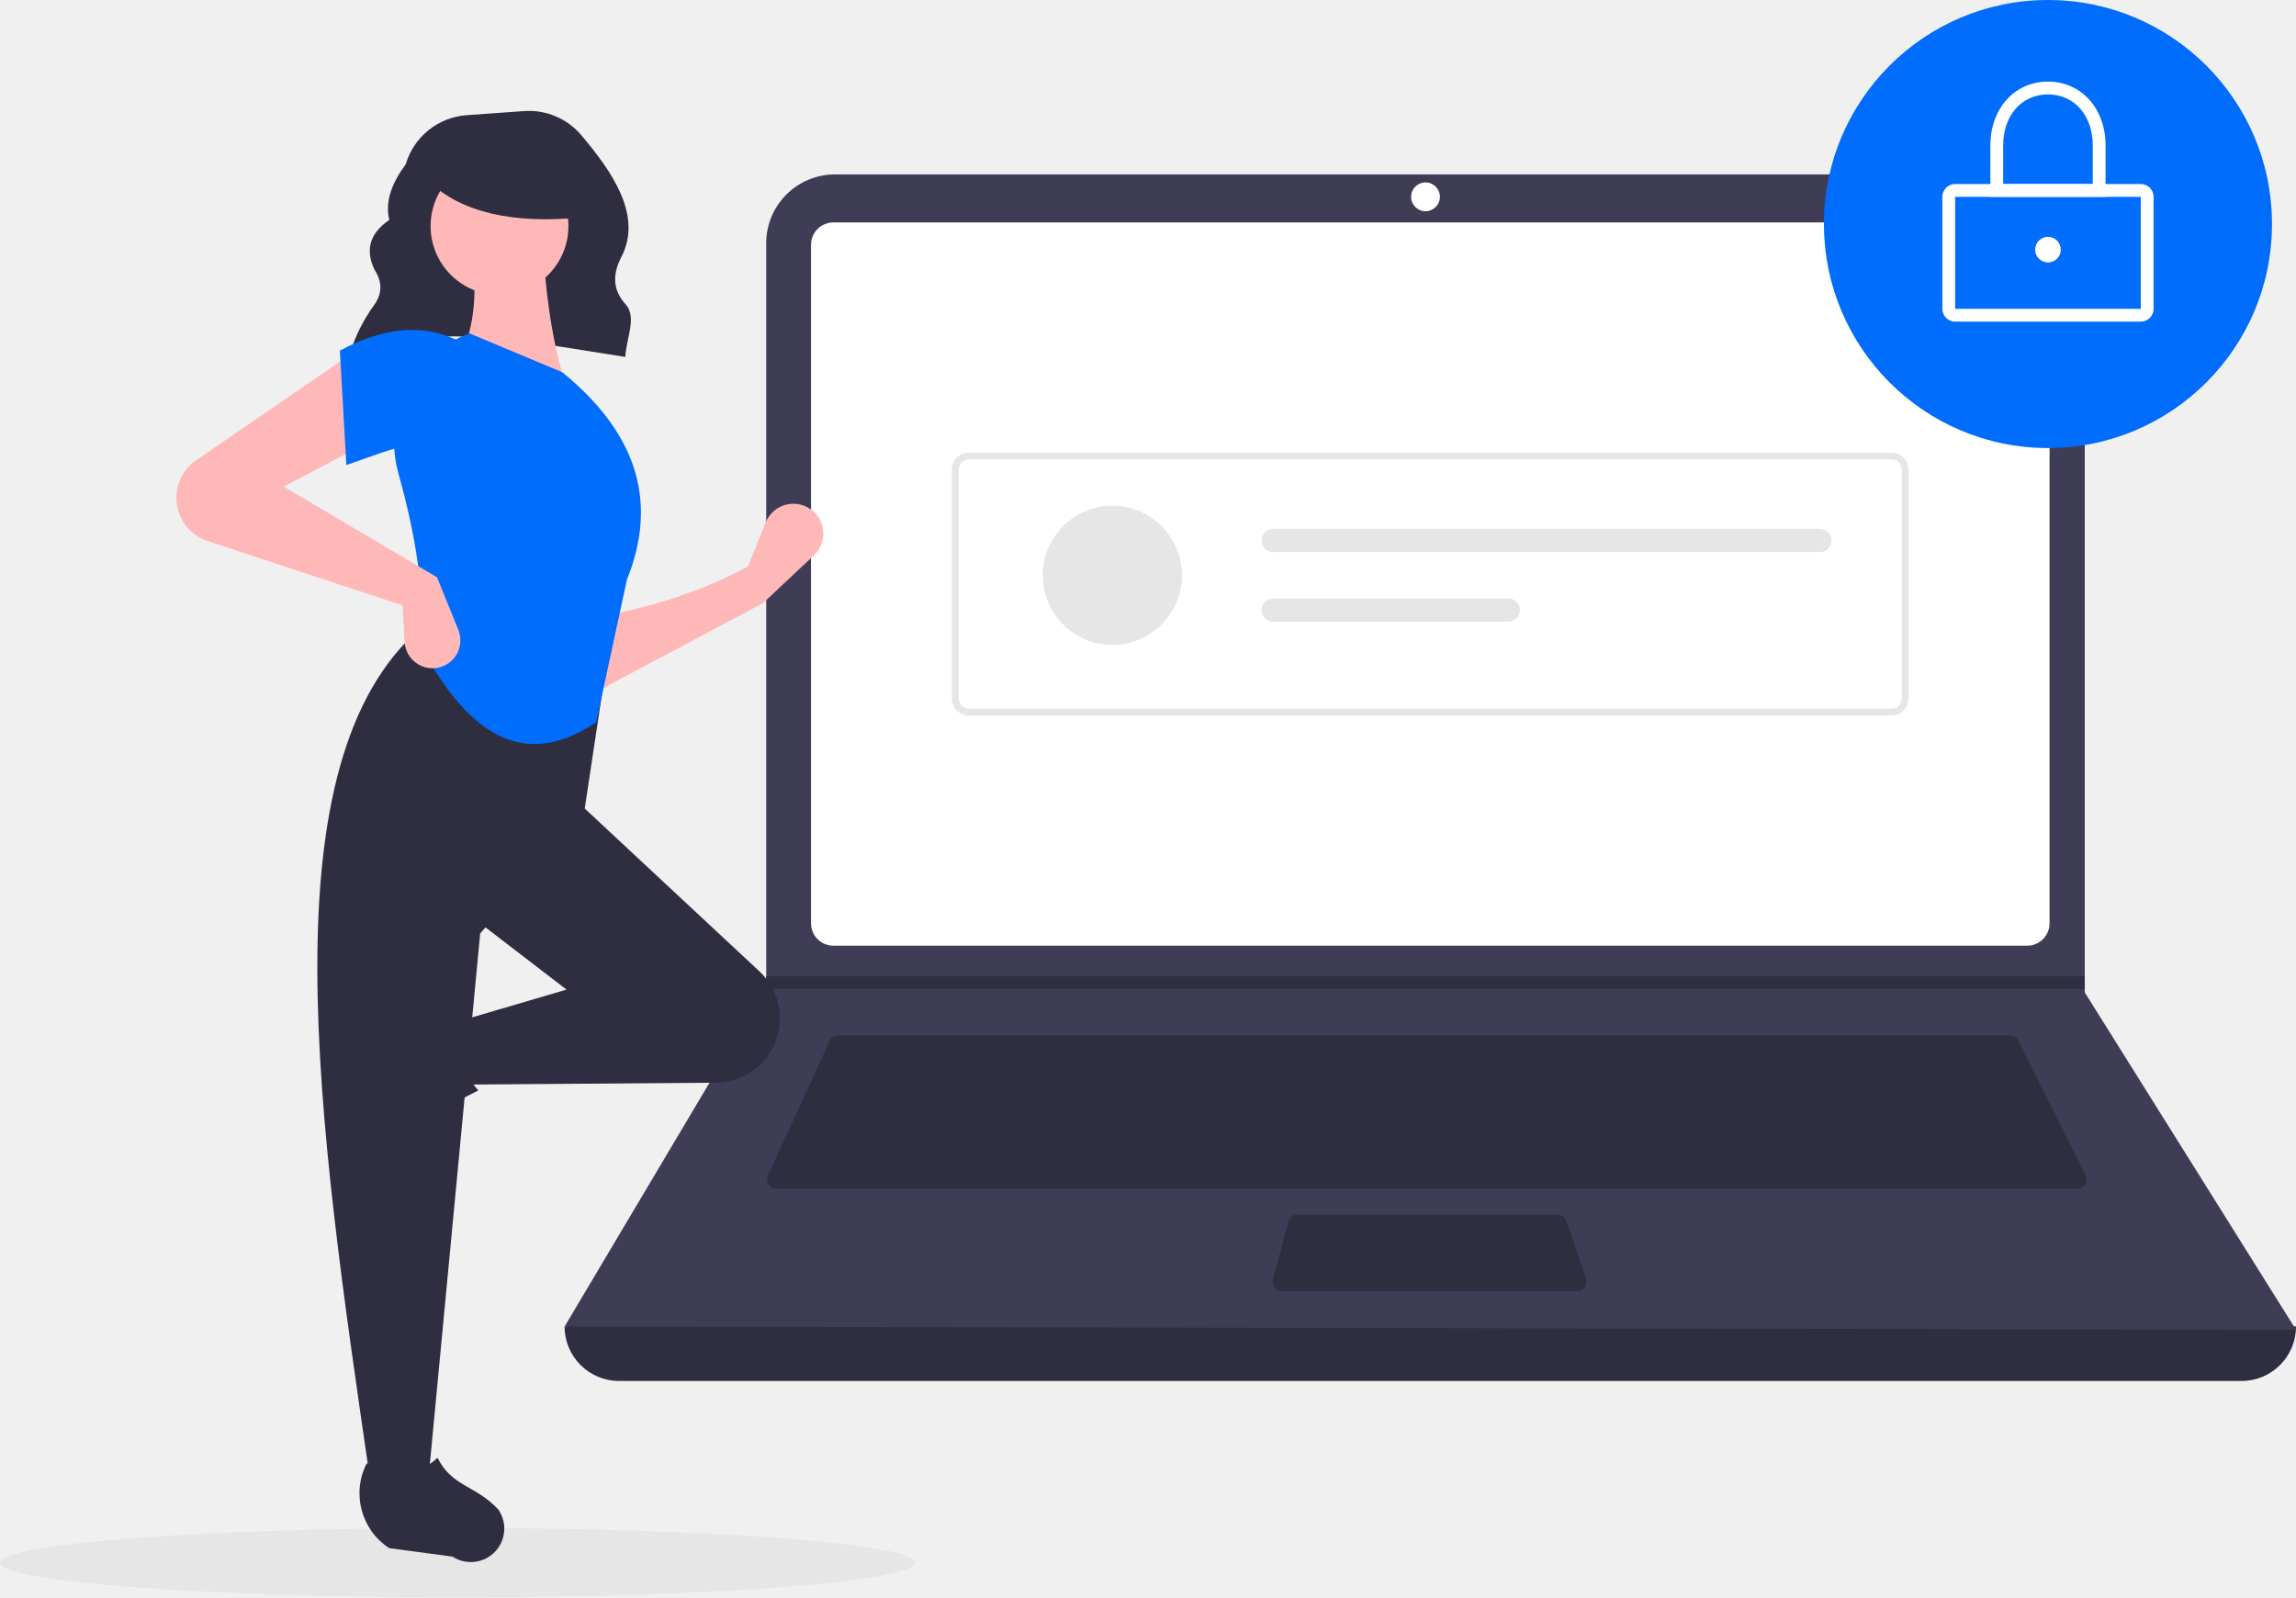
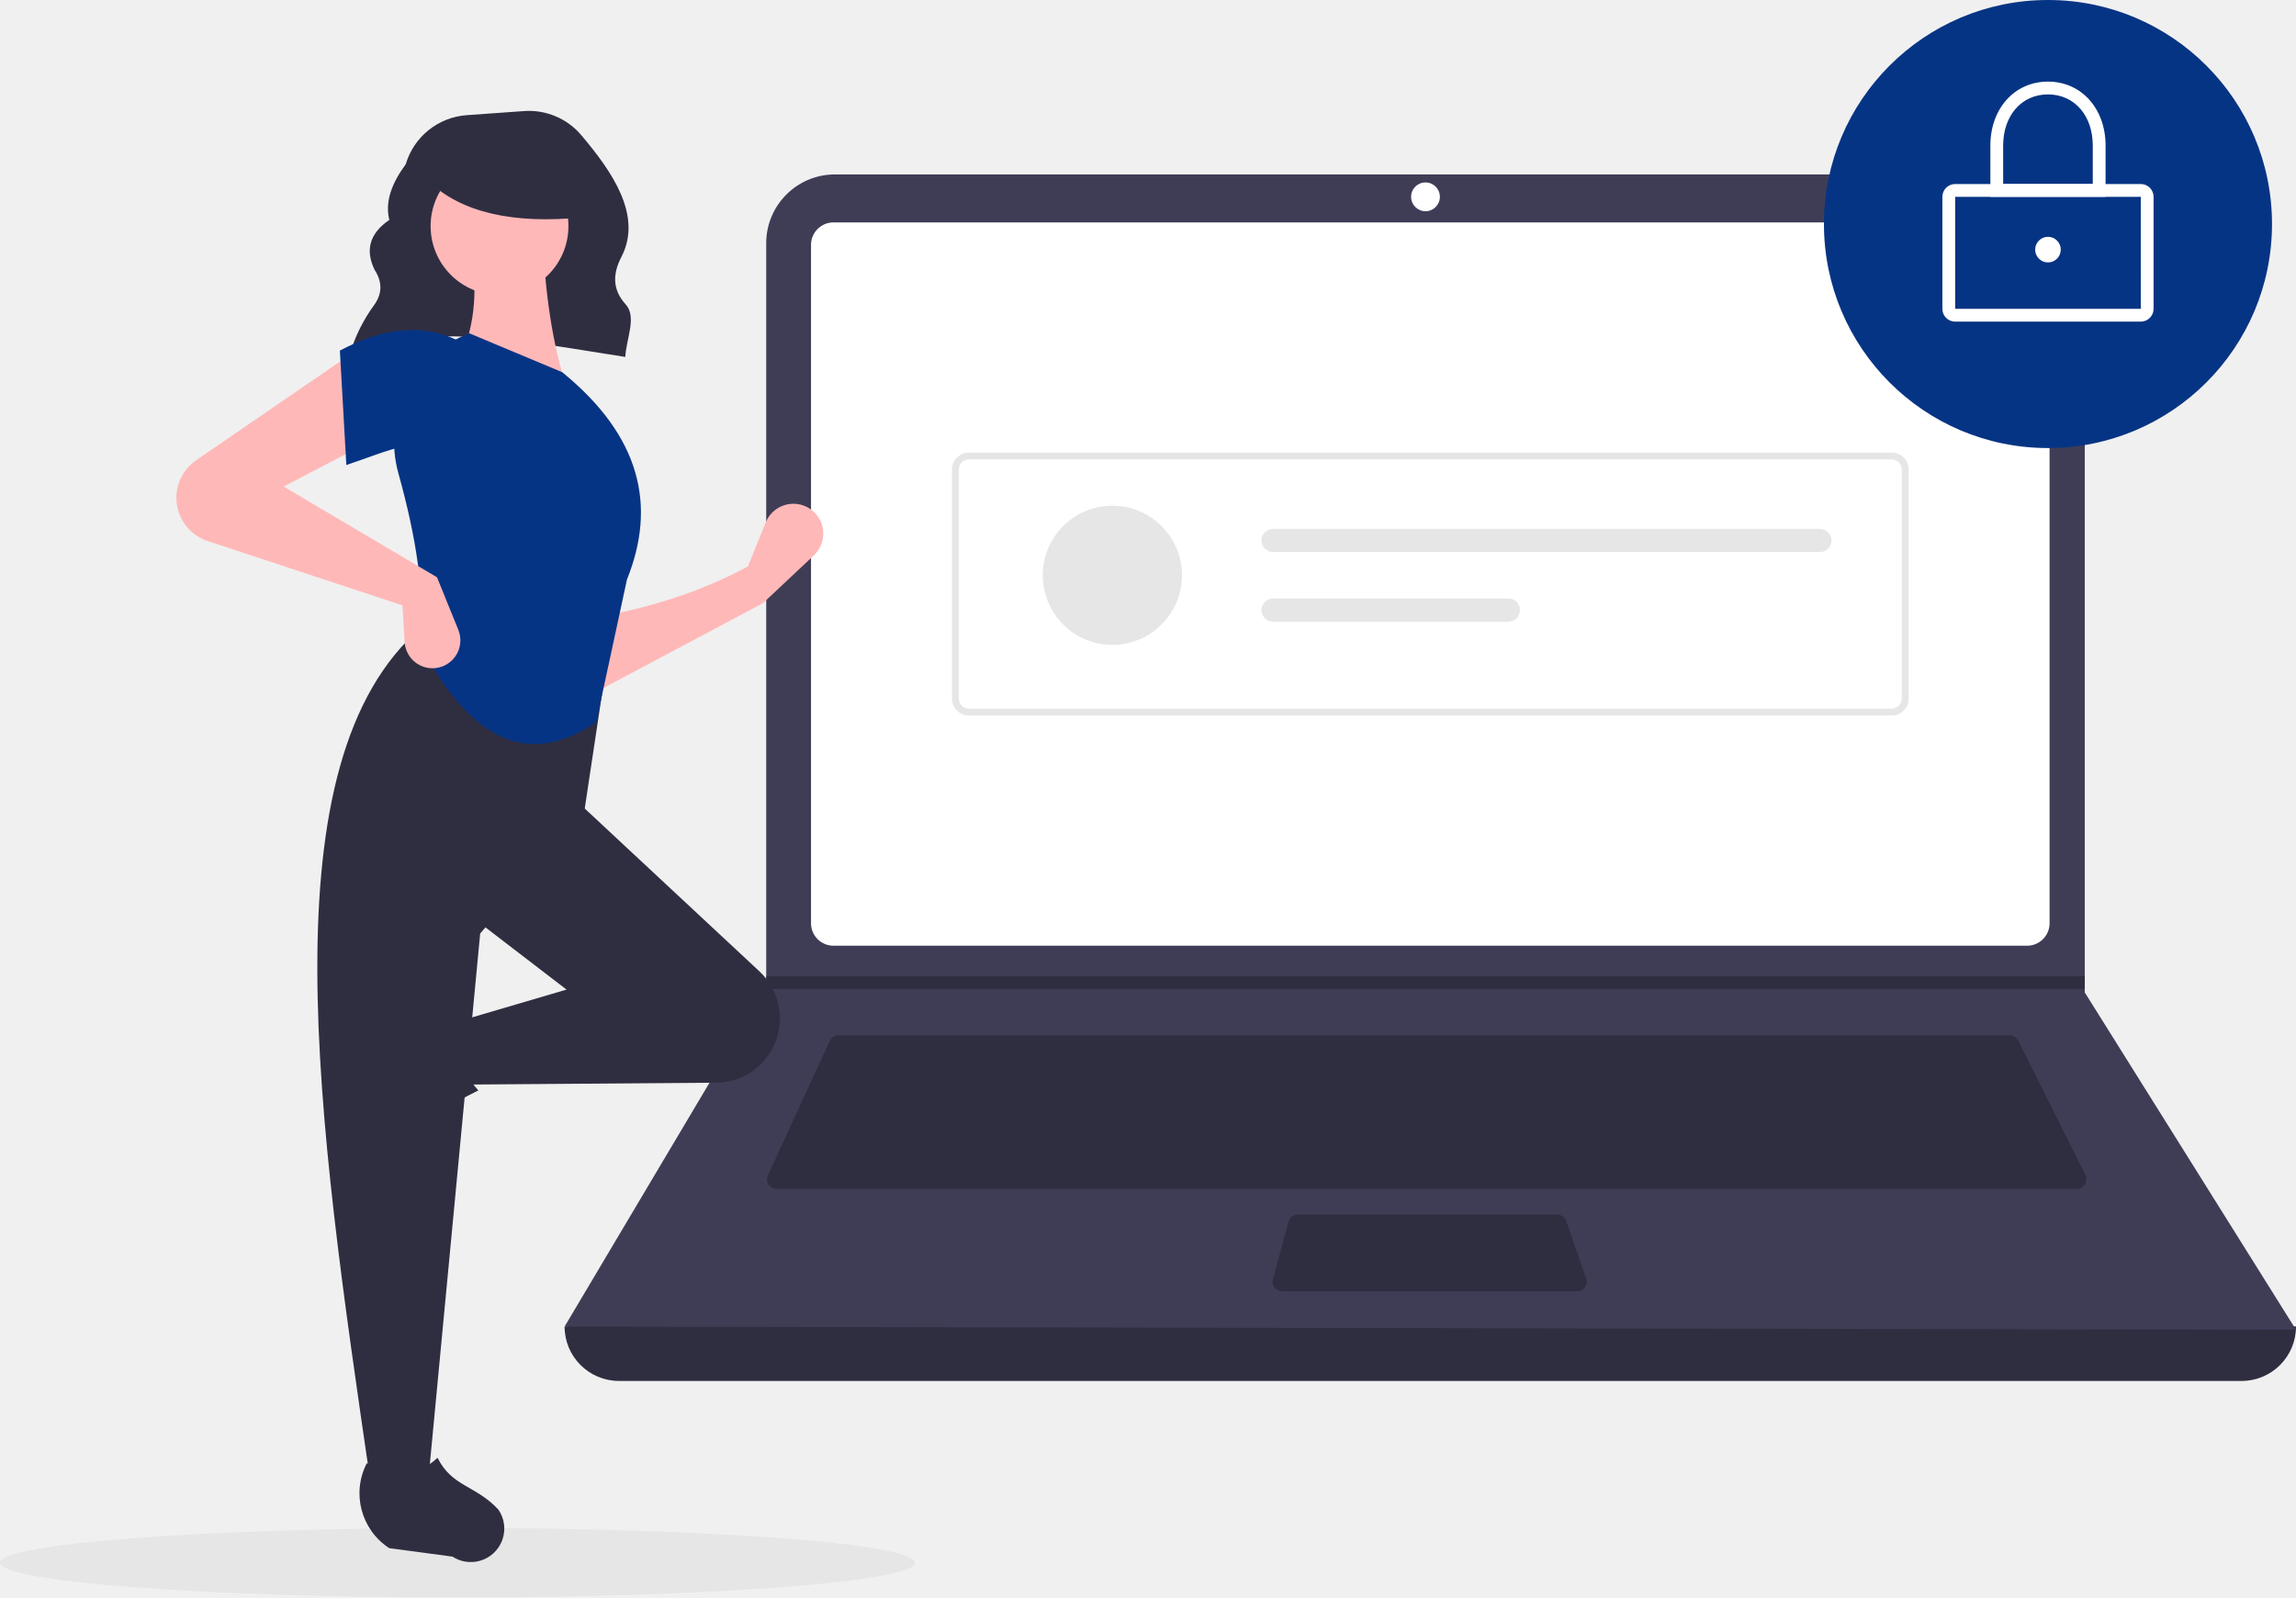
<svg xmlns="http://www.w3.org/2000/svg" data-name="Layer 1" width="793" height="551.732" viewBox="0 0 793 551.732">
  <ellipse cx="158" cy="539.732" rx="158" ry="12" fill="#e6e6e6" />
  <path d="M324.272,296.554c27.497-11.695,61.744-4.285,95.191.858.311-6.228,4.084-13.808.132-18.153-4.801-5.279-4.359-10.825-1.47-16.404,7.388-14.265-3.197-29.444-13.884-42.065a23.669,23.669,0,0,0-19.755-8.292l-19.797,1.414A23.709,23.709,0,0,0,343.635,230.859v0c-4.727,6.429-7.257,12.841-5.664,19.219-7.081,4.839-8.27,10.68-5.089,17.264,2.698,4.146,2.669,8.182-.123,12.106a55.891,55.891,0,0,0-8.31,16.506Z" transform="translate(-203.5 -174.1342)" fill="#2f2e41" />
  <path d="M977.709,651.097H417.291A18.791,18.791,0,0,1,398.5,632.306h0q304.727-35.415,598,0h0A18.791,18.791,0,0,1,977.709,651.097Z" transform="translate(-203.5 -174.1342)" fill="#2f2e41" />
  <path d="M996.5,633.412l-598-1.105,69.306-116.616.332-.553V258.131a23.752,23.752,0,0,1,23.754-23.754H899.792a23.752,23.752,0,0,1,23.754,23.754V516.906Z" transform="translate(-203.5 -174.1342)" fill="#3f3d56" />
  <path d="M491.35,250.957a7.746,7.746,0,0,0-7.738,7.738V493.031a7.747,7.747,0,0,0,7.738,7.738H903.65a7.747,7.747,0,0,0,7.738-7.738V258.694a7.747,7.747,0,0,0-7.738-7.738Z" transform="translate(-203.5 -174.1342)" fill="#fff" />
  <path d="M493.078,531.718a3.325,3.325,0,0,0-3.013,1.93l-21.355,46.425a3.316,3.316,0,0,0,3.012,4.702H920.814a3.316,3.316,0,0,0,2.965-4.799L900.567,533.551a3.299,3.299,0,0,0-2.965-1.833Z" transform="translate(-203.5 -174.1342)" fill="#2f2e41" />
  <circle cx="492.342" cy="67.98" r="4.974" fill="#fff" />
  <path d="M651.7,593.619a3.321,3.321,0,0,0-3.202,2.454l-5.357,19.896a3.316,3.316,0,0,0,3.202,4.179h101.874a3.315,3.315,0,0,0,3.133-4.401l-6.887-19.896a3.318,3.318,0,0,0-3.134-2.231Z" transform="translate(-203.5 -174.1342)" fill="#2f2e41" />
  <polygon points="720.046 337.135 720.046 341.556 264.306 341.556 264.649 341.004 264.649 337.135 720.046 337.135" fill="#2f2e41" />
-   <circle cx="707.335" cy="77.375" r="77.375" fill="#016dfd" />
+   <circle cx="707.335" cy="77.375" r="77.375" fill="#063484" />
  <path d="M942.89,285.223H878.779a4.426,4.426,0,0,1-4.421-4.421V242.114a4.426,4.426,0,0,1,4.421-4.421H942.89a4.426,4.426,0,0,1,4.421,4.421v38.688A4.426,4.426,0,0,1,942.89,285.223Zm-64.111-43.109v38.688h64.114L942.89,242.114Z" transform="translate(-203.5 -174.1342)" fill="#fff" />
  <path d="M930.731,242.114h-39.793V224.428c0-12.81,8.368-22.107,19.896-22.107s19.896,9.297,19.896,22.107Zm-35.372-4.421h30.95V224.428c0-10.413-6.363-17.686-15.475-17.686s-15.475,7.273-15.475,17.686Z" transform="translate(-203.5 -174.1342)" fill="#fff" />
  <circle cx="707.335" cy="86.218" r="4.421" fill="#fff" />
  <path d="M856.82,421.284H538.18a5.908,5.908,0,0,1-5.901-5.901V336.342a5.908,5.908,0,0,1,5.901-5.901H856.82a5.908,5.908,0,0,1,5.901,5.901V415.383A5.908,5.908,0,0,1,856.82,421.284Zm-318.64-88.482a3.544,3.544,0,0,0-3.54,3.54V415.383a3.544,3.544,0,0,0,3.54,3.54H856.82a3.544,3.544,0,0,0,3.54-3.54V336.342a3.544,3.544,0,0,0-3.54-3.54Z" transform="translate(-203.5 -174.1342)" fill="#e6e6e6" />
  <circle cx="384.19" cy="198.695" r="24.036" fill="#e6e6e6" />
  <path d="M643.203,356.805a4.006,4.006,0,1,0,0,8.012H832.061a4.006,4.006,0,0,0,0-8.012Z" transform="translate(-203.5 -174.1342)" fill="#e6e6e6" />
  <path d="M643.203,380.842a4.006,4.006,0,1,0,0,8.012H724.469a4.006,4.006,0,1,0,0-8.012Z" transform="translate(-203.5 -174.1342)" fill="#e6e6e6" />
  <path d="M467.022,382.462,408.119,413.778l-.746-26.096c19.226-3.209,37.517-8.797,54.429-17.895l6.16-15.22a10.318,10.318,0,0,1,17.536-2.678l0,0a10.318,10.318,0,0,1-.908,14.069Z" transform="translate(-203.5 -174.1342)" fill="#ffb8b8" />
  <path d="M323.098,563.267v0a11.574,11.574,0,0,1,1.469-9.363l12.939-19.858a22.612,22.612,0,0,1,29.335-7.739h0c-5.438,9.256-4.68,17.377,1.878,24.434a117.631,117.631,0,0,0-27.936,19.045A11.574,11.574,0,0,1,323.098,563.267Z" transform="translate(-203.5 -174.1342)" fill="#2f2e41" />
  <path d="M469.705,537.303l0,0a22.203,22.203,0,0,1-18.871,10.779l-85.96.651-3.728-21.623,38.026-11.184-32.061-24.605L402.154,450.313l63.65,59.324A22.203,22.203,0,0,1,469.705,537.303Z" transform="translate(-203.5 -174.1342)" fill="#2f2e41" />
  <path d="M351.453,685.179H331.321c-18.075-123.898-36.474-248.142,17.895-294.515l64.122,10.439L405.136,455.532l-35.789,41.008Z" transform="translate(-203.5 -174.1342)" fill="#2f2e41" />
  <path d="M369.149,713.246h0a11.574,11.574,0,0,1-9.363-1.469l-21.859-2.938a22.612,22.612,0,0,1-7.741-29.335v0c9.257,5.437,17.377,4.679,24.434-1.879,4.986,10.067,13.201,9.453,21.047,17.935A11.574,11.574,0,0,1,369.149,713.246Z" transform="translate(-203.5 -174.1342)" fill="#2f2e41" />
  <path d="M399.172,307.902l-37.28-8.947c6.192-12.674,6.702-26.776,3.728-41.754l25.351-.746C391.764,275.08,394.167,292.481,399.172,307.902Z" transform="translate(-203.5 -174.1342)" fill="#ffb8b8" />
-   <path d="M409.418,423.552c-27.139,18.493-46.314.633-60.947-26.923,2.033-16.862-1.259-37.041-7.357-58.966a40.138,40.138,0,0,1,24.506-48.401h0l32.061,13.421c27.224,22.19,32.582,46.227,22.368,71.578Z" transform="translate(-203.5 -174.1342)" fill="#016dfd" />
+   <path d="M409.418,423.552c-27.139,18.493-46.314.633-60.947-26.923,2.033-16.862-1.259-37.041-7.357-58.966a40.138,40.138,0,0,1,24.506-48.401h0l32.061,13.421c27.224,22.19,32.582,46.227,22.368,71.578Z" transform="translate(-203.5 -174.1342)" fill="#063484" />
  <path d="M331.321,326.542,301.497,342.2l52.938,31.316,7.366,18.17a9.637,9.637,0,0,1-5.789,12.731h0a9.637,9.637,0,0,1-12.762-8.544l-.745-12.663-67.284-22.204a15.733,15.733,0,0,1-9.873-9.611v0a15.733,15.733,0,0,1,5.903-18.303l54.105-37.118Z" transform="translate(-203.5 -174.1342)" fill="#ffb8b8" />
-   <path d="M361.146,329.524c-12.439-5.451-23.749.47-38.026,5.219l-2.237-39.517c14.176-7.556,27.692-9.593,40.263-3.728Z" transform="translate(-203.5 -174.1342)" fill="#016dfd" />
+   <path d="M361.146,329.524c-12.439-5.451-23.749.47-38.026,5.219l-2.237-39.517c14.176-7.556,27.692-9.593,40.263-3.728Z" transform="translate(-203.5 -174.1342)" fill="#063484" />
  <circle cx="172.525" cy="78.093" r="23.802" fill="#ffb8b8" />
  <path d="M404.5,249.224c-23.566,2.308-41.523-1.546-53-12.52v-8.838h51Z" transform="translate(-203.5 -174.1342)" fill="#2f2e41" />
</svg>
